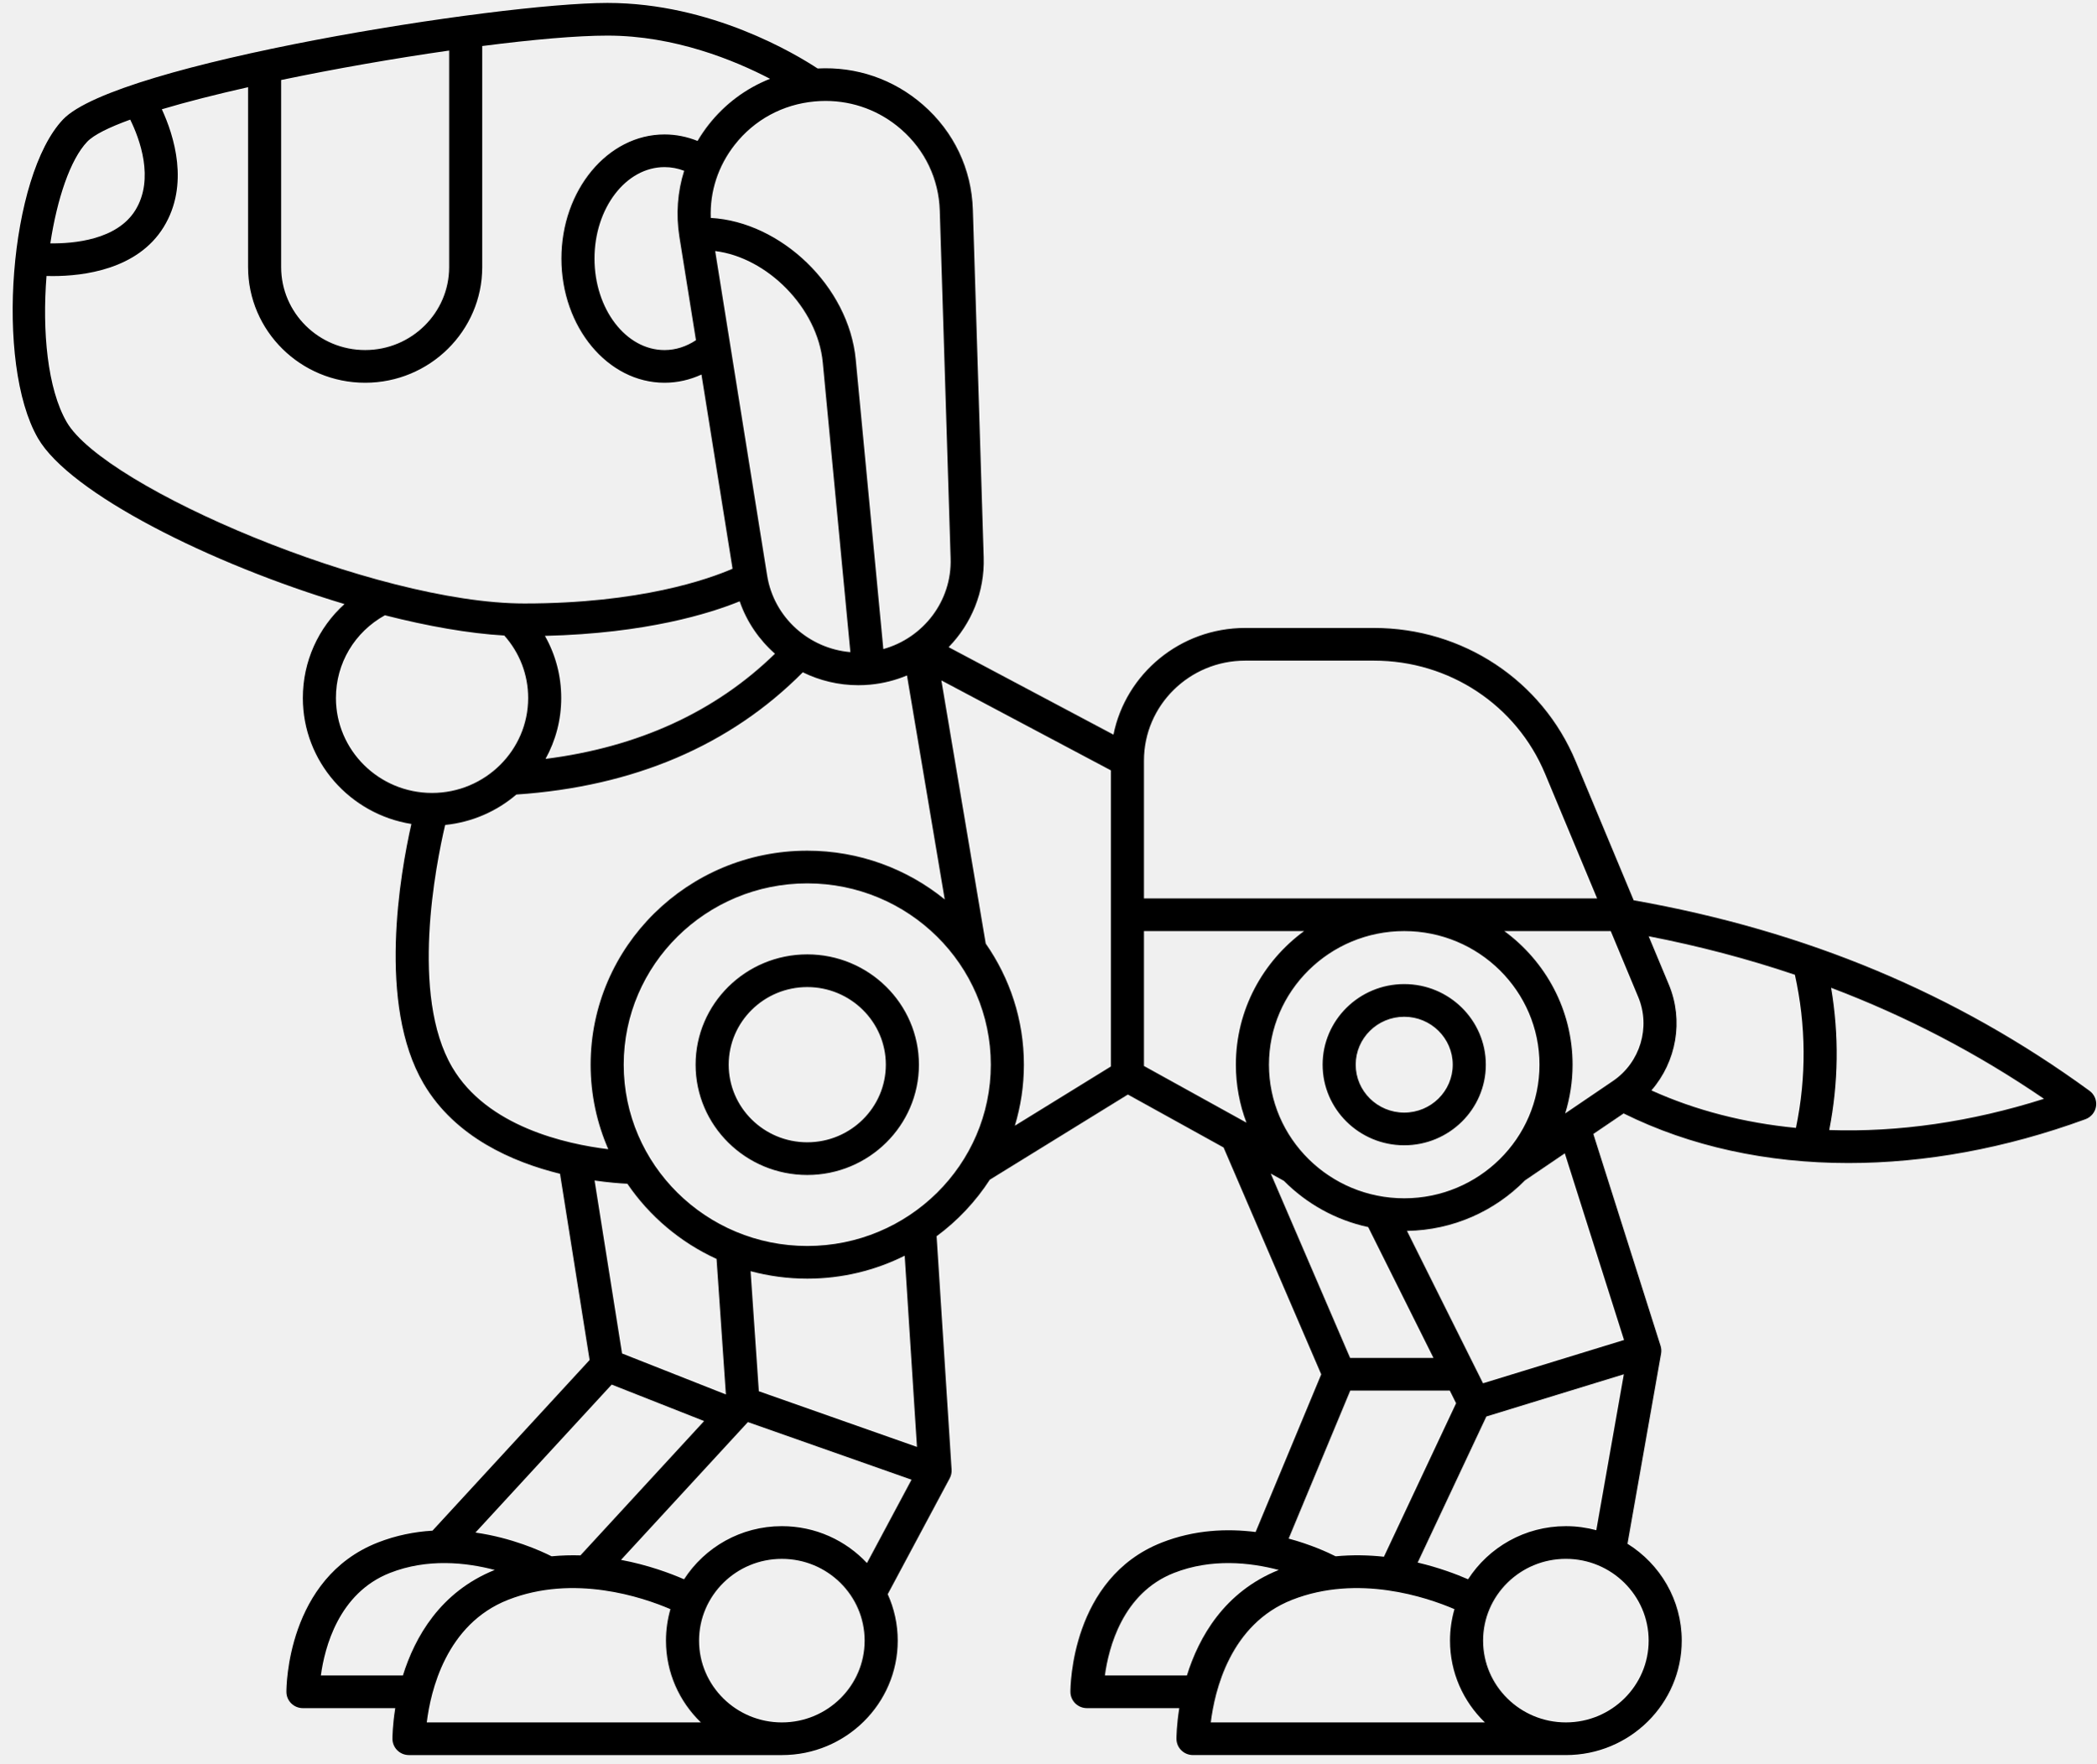
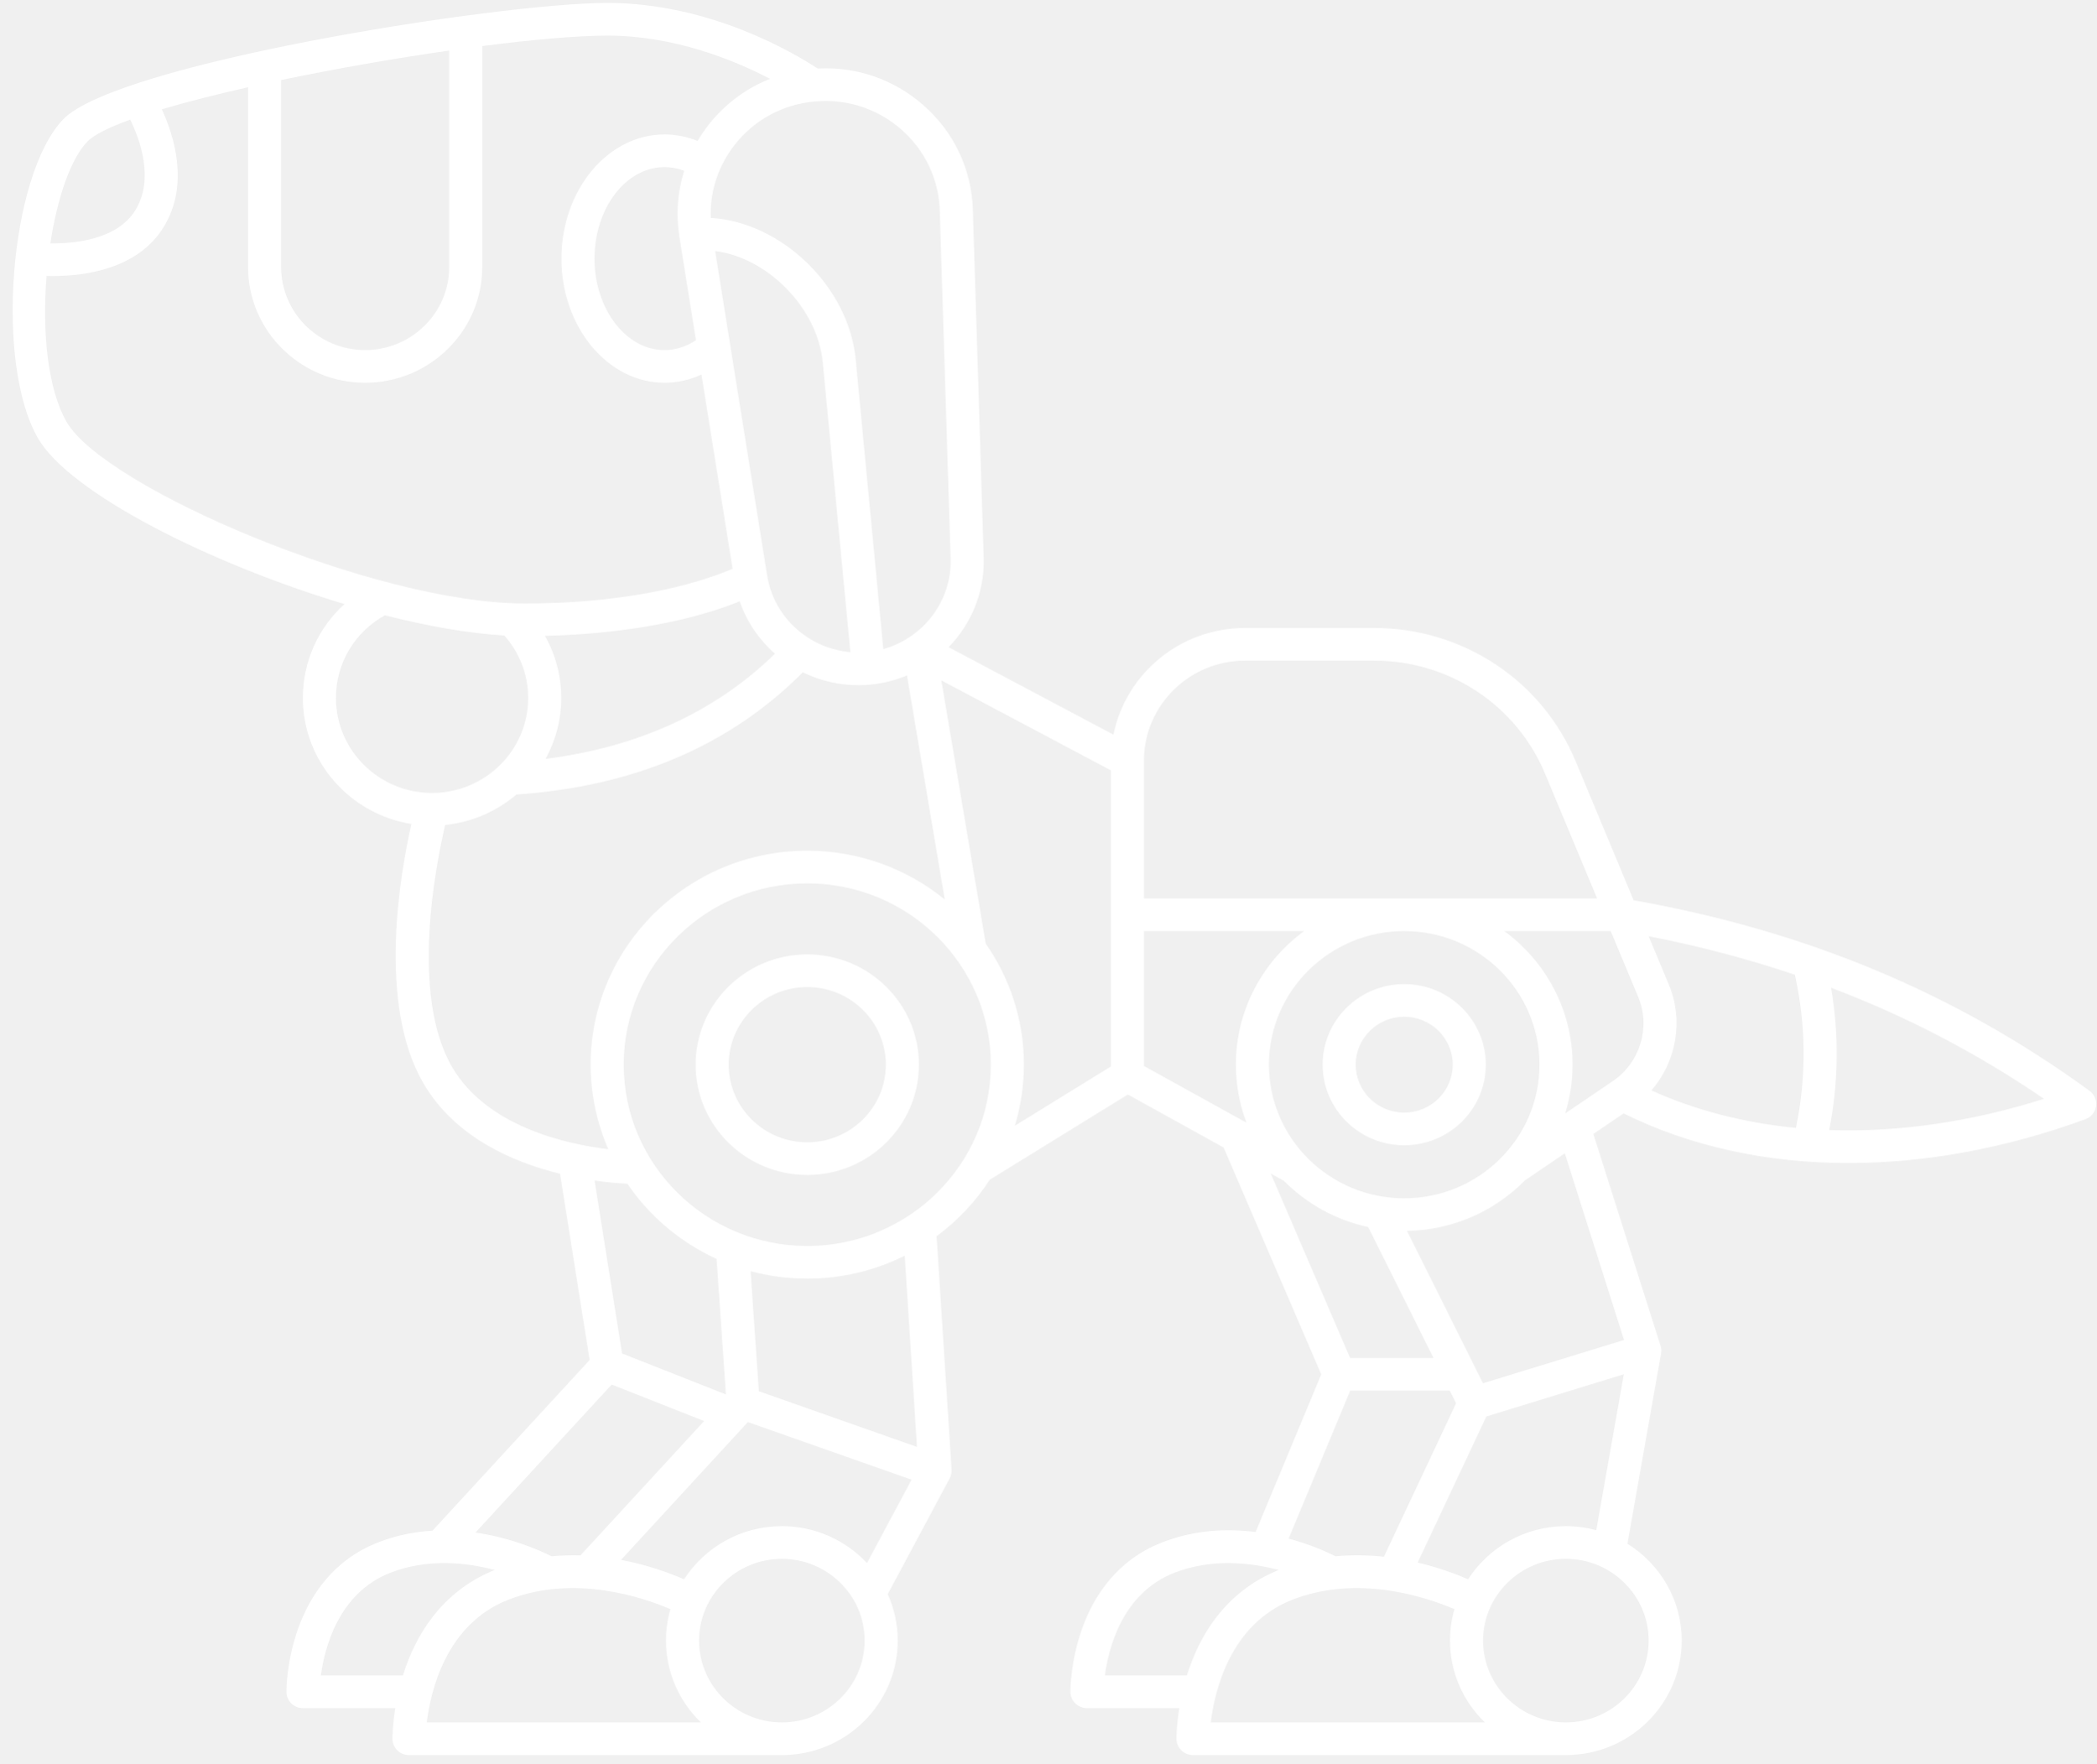
<svg xmlns="http://www.w3.org/2000/svg" width="145" height="122" viewBox="0 0 145 122" fill="none">
-   <path d="M97.136 79.23C100.249 79.23 102.781 76.729 102.781 73.654C102.781 70.58 100.249 68.079 97.136 68.079C94.024 68.079 91.492 70.58 91.492 73.654C91.492 76.729 94.024 79.23 97.136 79.23ZM97.136 70.339C98.987 70.339 100.493 71.826 100.493 73.654C100.493 75.483 98.987 76.97 97.136 76.97C95.286 76.97 93.78 75.483 93.78 73.654C93.78 71.826 95.286 70.339 97.136 70.339ZM144.538 75.46C135.277 68.708 124.955 64.398 113.009 62.282L108.997 52.665C106.659 47.062 101.185 43.442 95.05 43.442H86.131C81.632 43.442 77.871 46.619 77.023 50.822L65.62 44.77C67.188 43.16 68.12 40.954 68.046 38.567L67.296 14.503C67.208 11.688 65.983 9.112 63.845 7.248C61.815 5.478 59.242 4.596 56.557 4.738C55.079 3.763 49.191 0.202 42.018 0.202C34.51 0.202 8.04 4.391 4.362 8.26C0.655 12.157 -0.367 25.144 2.625 30.316C4.817 34.105 14.503 38.994 23.829 41.787C22.012 43.43 20.948 45.758 20.948 48.286C20.948 52.674 24.206 56.324 28.457 57.001C27.688 60.392 26.073 69.482 29.306 74.974C31.482 78.671 35.462 80.396 38.739 81.202L40.785 94.085L29.916 105.892C28.69 105.966 27.409 106.211 26.127 106.715C19.849 109.182 19.809 116.724 19.811 117.044C19.813 117.666 20.325 118.169 20.955 118.169H27.341C27.151 119.353 27.146 120.183 27.146 120.29C27.149 120.913 27.66 121.416 28.29 121.416H54.084C58.504 121.416 62.099 117.864 62.099 113.498C62.099 112.355 61.851 111.268 61.407 110.286L65.695 102.267C65.793 102.083 65.838 101.875 65.825 101.667L64.788 85.522C66.241 84.451 67.488 83.124 68.468 81.612L78.02 75.719L84.642 79.383L91.396 95.077L86.857 105.985C84.896 105.736 82.63 105.823 80.362 106.715C74.085 109.182 74.044 116.723 74.046 117.043C74.049 117.666 74.56 118.169 75.19 118.169H81.576C81.386 119.352 81.381 120.183 81.381 120.29C81.384 120.913 81.895 121.415 82.525 121.415H108.319C112.739 121.415 116.334 117.864 116.334 113.498C116.334 110.678 114.834 108.2 112.581 106.797L114.905 93.638C114.936 93.46 114.924 93.278 114.87 93.105L110.219 78.447L112.313 77.026C116.916 79.31 122.229 80.459 127.867 80.459C133.154 80.459 138.724 79.452 144.256 77.428C144.65 77.284 144.933 76.938 144.992 76.527C145.051 76.116 144.876 75.706 144.538 75.46ZM124.161 67.433C124.942 70.95 124.966 74.507 124.234 78.028C120.665 77.681 117.291 76.817 114.236 75.435C115.96 73.45 116.483 70.607 115.441 68.11L114.047 64.769C117.561 65.452 120.925 66.34 124.161 67.433ZM86.131 45.702H95.051C100.255 45.702 104.898 48.773 106.881 53.526L110.48 62.151H79.132V52.616C79.132 48.804 82.272 45.702 86.131 45.702ZM106.494 73.654C106.494 78.751 102.296 82.898 97.136 82.898C91.977 82.898 87.779 78.751 87.779 73.654C87.779 68.558 91.977 64.411 97.136 64.411C102.296 64.411 106.494 68.558 106.494 73.654ZM62.332 8.943C63.99 10.389 64.941 12.388 65.009 14.573L65.759 38.637C65.851 41.572 63.875 44.132 61.103 44.902L59.194 24.873C58.711 19.799 54.01 15.343 49.166 15.075C49.098 13.25 49.671 11.482 50.825 10.013C52.181 8.286 54.142 7.223 56.344 7.018C56.6 6.994 56.855 6.982 57.108 6.982C59.035 6.983 60.866 7.665 62.332 8.943ZM51.166 41.598C51.657 43.02 52.511 44.259 53.608 45.223C49.48 49.249 44.152 51.687 37.736 52.5C38.428 51.247 38.822 49.811 38.822 48.286C38.822 46.757 38.429 45.288 37.694 43.989C44.698 43.82 49.115 42.435 51.166 41.598ZM53.066 39.817L49.471 17.367C53.06 17.805 56.554 21.28 56.916 25.085L58.824 45.114C55.957 44.867 53.531 42.717 53.066 39.817ZM46.998 16.39L48.142 23.534C47.469 23.98 46.728 24.217 45.969 24.217C43.297 24.217 41.123 21.378 41.123 17.888C41.123 14.399 43.297 11.56 45.969 11.56C46.434 11.56 46.888 11.646 47.325 11.814C46.865 13.272 46.748 14.827 46.998 16.39ZM19.447 5.535C23.214 4.749 27.299 4.036 31.069 3.496V18.477C31.069 21.642 28.462 24.216 25.258 24.216C22.054 24.216 19.447 21.642 19.447 18.477V5.535ZM6.029 9.807C6.485 9.328 7.536 8.809 9.007 8.275C9.655 9.593 10.7 12.367 9.364 14.537C8.098 16.592 5.114 16.856 3.48 16.835C3.952 13.747 4.859 11.038 6.029 9.807ZM4.612 29.195C3.28 26.893 2.913 22.909 3.218 19.091C3.351 19.095 3.489 19.098 3.638 19.098C5.778 19.098 9.513 18.644 11.318 15.711C13.126 12.776 12.027 9.362 11.194 7.559C12.916 7.045 14.953 6.528 17.159 6.031V18.477C17.159 22.888 20.792 26.477 25.258 26.477C29.724 26.477 33.357 22.888 33.357 18.477V3.184C36.858 2.733 39.939 2.462 42.018 2.462C46.671 2.462 50.822 4.176 53.267 5.451C51.609 6.107 50.15 7.186 49.018 8.627C48.734 8.988 48.481 9.364 48.252 9.75C47.52 9.456 46.748 9.3 45.97 9.3C42.036 9.3 38.835 13.153 38.835 17.888C38.835 22.624 42.036 26.477 45.97 26.477C46.855 26.477 47.716 26.28 48.523 25.91L50.674 39.344C49.006 40.069 44.281 41.748 36.27 41.748C25.977 41.748 7.241 33.74 4.612 29.195ZM23.236 48.286C23.236 45.886 24.526 43.727 26.625 42.563C29.586 43.318 32.426 43.821 34.883 43.965C35.947 45.162 36.534 46.678 36.534 48.286C36.534 51.908 33.551 54.855 29.885 54.855C26.218 54.855 23.236 51.908 23.236 48.286ZM31.284 73.838C28.346 68.846 30.155 59.781 30.792 57.069C32.665 56.882 34.368 56.119 35.719 54.965C43.853 54.414 50.511 51.57 55.533 46.508C56.701 47.081 58.008 47.401 59.373 47.401C59.642 47.401 59.914 47.389 60.188 47.363C61.089 47.279 61.945 47.059 62.74 46.727L65.352 62.224C62.763 60.118 59.449 58.851 55.841 58.851C47.578 58.851 40.856 65.492 40.856 73.654C40.856 75.731 41.293 77.707 42.077 79.502C39.148 79.148 33.699 77.942 31.284 73.838ZM43.397 81.891C44.925 84.137 47.061 85.946 49.568 87.093L50.213 96.469L43.029 93.633L41.128 81.667C42.09 81.806 42.883 81.866 43.397 81.891ZM42.312 95.785L48.706 98.308L40.151 107.601C39.504 107.581 38.836 107.6 38.155 107.664C37.381 107.274 35.403 106.384 32.888 106.022L42.312 95.785ZM22.194 115.909C22.452 114.002 23.411 110.215 26.972 108.815C29.568 107.795 32.238 108.086 34.222 108.609C30.455 110.123 28.693 113.263 27.869 115.909H22.194V115.909ZM29.52 119.156C29.783 117.001 30.847 112.365 35.144 110.676C39.711 108.882 44.467 110.501 46.376 111.321C46.176 112.013 46.068 112.743 46.068 113.498C46.068 115.712 46.993 117.717 48.482 119.155H29.52V119.156ZM54.084 119.156C50.926 119.156 48.356 116.618 48.356 113.498C48.356 110.379 50.926 107.841 54.084 107.841C57.242 107.841 59.811 110.379 59.811 113.498C59.811 116.618 57.242 119.156 54.084 119.156ZM54.084 105.58C51.243 105.58 48.743 107.047 47.319 109.255C46.367 108.84 44.829 108.265 42.957 107.912L51.734 98.379L63.054 102.365L59.971 108.132C58.505 106.564 56.409 105.58 54.084 105.58ZM63.431 100.098L52.491 96.246L51.92 87.94C53.171 88.275 54.485 88.457 55.842 88.457C58.265 88.457 60.554 87.883 62.582 86.869L63.431 100.098ZM55.842 86.197C48.84 86.197 43.144 80.57 43.144 73.654C43.144 66.738 48.84 61.111 55.842 61.111C62.843 61.111 68.539 66.738 68.539 73.654C68.539 80.57 62.843 86.197 55.842 86.197ZM68.186 65.276L65.118 47.069L76.844 53.292V73.78L70.202 77.877C70.606 76.538 70.827 75.121 70.827 73.654C70.827 70.546 69.85 67.66 68.186 65.276ZM79.132 64.411H90.213C87.35 66.509 85.491 69.871 85.491 73.654C85.491 75.065 85.751 76.417 86.224 77.667L79.132 73.744V64.411ZM87.905 81.188L88.817 81.693C90.377 83.268 92.39 84.403 94.646 84.89L99.161 93.94H93.393L87.905 81.188ZM93.403 96.2H100.289L100.726 97.076L95.733 107.695C94.681 107.581 93.555 107.554 92.391 107.665C91.839 107.386 90.676 106.853 89.142 106.439L93.403 96.2ZM76.429 115.909C76.687 114.002 77.647 110.215 81.208 108.815C83.803 107.796 86.472 108.086 88.456 108.61C84.689 110.124 82.928 113.263 82.104 115.909H76.429V115.909ZM83.755 119.156C84.018 117.001 85.082 112.365 89.379 110.676C93.946 108.882 98.702 110.501 100.612 111.321C100.411 112.013 100.304 112.743 100.304 113.498C100.304 115.712 101.228 117.717 102.717 119.155H83.755V119.156ZM114.046 113.498C114.046 116.617 111.477 119.155 108.319 119.155C105.16 119.155 102.592 116.617 102.592 113.498C102.592 110.378 105.161 107.84 108.319 107.84C111.477 107.84 114.046 110.378 114.046 113.498ZM108.319 105.58C105.478 105.58 102.978 107.047 101.554 109.255C100.755 108.906 99.542 108.446 98.067 108.098L102.819 97.992L112.329 95.072L110.424 105.859C109.752 105.679 109.047 105.58 108.319 105.58ZM112.343 92.701L102.588 95.696L97.328 85.153C100.525 85.102 103.411 83.773 105.488 81.66L108.246 79.787L112.343 92.701ZM108.27 77.029C108.602 75.961 108.782 74.828 108.782 73.654C108.782 69.871 106.922 66.509 104.059 64.411H111.423L113.325 68.972C114.196 71.06 113.461 73.503 111.578 74.782L108.27 77.029ZM126.536 78.177C127.179 74.906 127.222 71.608 126.666 68.334C131.896 70.316 136.783 72.863 141.392 76.016C136.333 77.623 131.291 78.34 126.536 78.177ZM55.842 66.024C51.583 66.024 48.118 69.447 48.118 73.654C48.118 77.862 51.583 81.285 55.842 81.285C60.1 81.285 63.565 77.862 63.565 73.654C63.565 69.447 60.1 66.024 55.842 66.024ZM55.842 79.024C52.844 79.024 50.406 76.616 50.406 73.654C50.406 70.694 52.844 68.285 55.842 68.285C58.839 68.285 61.277 70.694 61.277 73.654C61.277 76.615 58.839 79.024 55.842 79.024Z" fill="black" />
+   <path d="M97.136 79.23C100.249 79.23 102.781 76.729 102.781 73.654C102.781 70.58 100.249 68.079 97.136 68.079C94.024 68.079 91.492 70.58 91.492 73.654C91.492 76.729 94.024 79.23 97.136 79.23ZM97.136 70.339C98.987 70.339 100.493 71.826 100.493 73.654C100.493 75.483 98.987 76.97 97.136 76.97C95.286 76.97 93.78 75.483 93.78 73.654C93.78 71.826 95.286 70.339 97.136 70.339ZM144.538 75.46C135.277 68.708 124.955 64.398 113.009 62.282L108.997 52.665C106.659 47.062 101.185 43.442 95.05 43.442H86.131C81.632 43.442 77.871 46.619 77.023 50.822L65.62 44.77C67.188 43.16 68.12 40.954 68.046 38.567L67.296 14.503C67.208 11.688 65.983 9.112 63.845 7.248C61.815 5.478 59.242 4.596 56.557 4.738C55.079 3.763 49.191 0.202 42.018 0.202C34.51 0.202 8.04 4.391 4.362 8.26C0.655 12.157 -0.367 25.144 2.625 30.316C4.817 34.105 14.503 38.994 23.829 41.787C22.012 43.43 20.948 45.758 20.948 48.286C20.948 52.674 24.206 56.324 28.457 57.001C27.688 60.392 26.073 69.482 29.306 74.974C31.482 78.671 35.462 80.396 38.739 81.202L40.785 94.085L29.916 105.892C28.69 105.966 27.409 106.211 26.127 106.715C19.849 109.182 19.809 116.724 19.811 117.044C19.813 117.666 20.325 118.169 20.955 118.169H27.341C27.151 119.353 27.146 120.183 27.146 120.29C27.149 120.913 27.66 121.416 28.29 121.416H54.084C58.504 121.416 62.099 117.864 62.099 113.498C62.099 112.355 61.851 111.268 61.407 110.286L65.695 102.267C65.793 102.083 65.838 101.875 65.825 101.667L64.788 85.522C66.241 84.451 67.488 83.124 68.468 81.612L78.02 75.719L84.642 79.383L91.396 95.077L86.857 105.985C84.896 105.736 82.63 105.823 80.362 106.715C74.085 109.182 74.044 116.723 74.046 117.043C74.049 117.666 74.56 118.169 75.19 118.169H81.576C81.386 119.352 81.381 120.183 81.381 120.29C81.384 120.913 81.895 121.415 82.525 121.415H108.319C112.739 121.415 116.334 117.864 116.334 113.498C116.334 110.678 114.834 108.2 112.581 106.797L114.905 93.638C114.936 93.46 114.924 93.278 114.87 93.105L110.219 78.447L112.313 77.026C116.916 79.31 122.229 80.459 127.867 80.459C133.154 80.459 138.724 79.452 144.256 77.428C144.65 77.284 144.933 76.938 144.992 76.527C145.051 76.116 144.876 75.706 144.538 75.46ZM124.161 67.433C124.942 70.95 124.966 74.507 124.234 78.028C120.665 77.681 117.291 76.817 114.236 75.435C115.96 73.45 116.483 70.607 115.441 68.11L114.047 64.769C117.561 65.452 120.925 66.34 124.161 67.433ZM86.131 45.702H95.051C100.255 45.702 104.898 48.773 106.881 53.526L110.48 62.151H79.132V52.616C79.132 48.804 82.272 45.702 86.131 45.702ZM106.494 73.654C106.494 78.751 102.296 82.898 97.136 82.898C91.977 82.898 87.779 78.751 87.779 73.654C87.779 68.558 91.977 64.411 97.136 64.411C102.296 64.411 106.494 68.558 106.494 73.654ZM62.332 8.943C63.99 10.389 64.941 12.388 65.009 14.573L65.759 38.637C65.851 41.572 63.875 44.132 61.103 44.902L59.194 24.873C58.711 19.799 54.01 15.343 49.166 15.075C49.098 13.25 49.671 11.482 50.825 10.013C52.181 8.286 54.142 7.223 56.344 7.018C56.6 6.994 56.855 6.982 57.108 6.982C59.035 6.983 60.866 7.665 62.332 8.943ZM51.166 41.598C51.657 43.02 52.511 44.259 53.608 45.223C49.48 49.249 44.152 51.687 37.736 52.5C38.428 51.247 38.822 49.811 38.822 48.286C38.822 46.757 38.429 45.288 37.694 43.989C44.698 43.82 49.115 42.435 51.166 41.598ZM53.066 39.817L49.471 17.367C53.06 17.805 56.554 21.28 56.916 25.085L58.824 45.114C55.957 44.867 53.531 42.717 53.066 39.817ZM46.998 16.39L48.142 23.534C47.469 23.98 46.728 24.217 45.969 24.217C43.297 24.217 41.123 21.378 41.123 17.888C41.123 14.399 43.297 11.56 45.969 11.56C46.434 11.56 46.888 11.646 47.325 11.814C46.865 13.272 46.748 14.827 46.998 16.39ZM19.447 5.535C23.214 4.749 27.299 4.036 31.069 3.496V18.477C31.069 21.642 28.462 24.216 25.258 24.216C22.054 24.216 19.447 21.642 19.447 18.477V5.535ZM6.029 9.807C6.485 9.328 7.536 8.809 9.007 8.275C9.655 9.593 10.7 12.367 9.364 14.537C8.098 16.592 5.114 16.856 3.48 16.835C3.952 13.747 4.859 11.038 6.029 9.807ZM4.612 29.195C3.28 26.893 2.913 22.909 3.218 19.091C3.351 19.095 3.489 19.098 3.638 19.098C5.778 19.098 9.513 18.644 11.318 15.711C13.126 12.776 12.027 9.362 11.194 7.559C12.916 7.045 14.953 6.528 17.159 6.031V18.477C17.159 22.888 20.792 26.477 25.258 26.477C29.724 26.477 33.357 22.888 33.357 18.477V3.184C36.858 2.733 39.939 2.462 42.018 2.462C46.671 2.462 50.822 4.176 53.267 5.451C51.609 6.107 50.15 7.186 49.018 8.627C48.734 8.988 48.481 9.364 48.252 9.75C47.52 9.456 46.748 9.3 45.97 9.3C42.036 9.3 38.835 13.153 38.835 17.888C38.835 22.624 42.036 26.477 45.97 26.477C46.855 26.477 47.716 26.28 48.523 25.91L50.674 39.344C49.006 40.069 44.281 41.748 36.27 41.748C25.977 41.748 7.241 33.74 4.612 29.195ZM23.236 48.286C23.236 45.886 24.526 43.727 26.625 42.563C29.586 43.318 32.426 43.821 34.883 43.965C35.947 45.162 36.534 46.678 36.534 48.286C36.534 51.908 33.551 54.855 29.885 54.855C26.218 54.855 23.236 51.908 23.236 48.286ZM31.284 73.838C28.346 68.846 30.155 59.781 30.792 57.069C32.665 56.882 34.368 56.119 35.719 54.965C43.853 54.414 50.511 51.57 55.533 46.508C56.701 47.081 58.008 47.401 59.373 47.401C59.642 47.401 59.914 47.389 60.188 47.363C61.089 47.279 61.945 47.059 62.74 46.727L65.352 62.224C62.763 60.118 59.449 58.851 55.841 58.851C47.578 58.851 40.856 65.492 40.856 73.654C40.856 75.731 41.293 77.707 42.077 79.502C39.148 79.148 33.699 77.942 31.284 73.838ZM43.397 81.891C44.925 84.137 47.061 85.946 49.568 87.093L50.213 96.469L43.029 93.633L41.128 81.667C42.09 81.806 42.883 81.866 43.397 81.891ZM42.312 95.785L48.706 98.308L40.151 107.601C39.504 107.581 38.836 107.6 38.155 107.664C37.381 107.274 35.403 106.384 32.888 106.022L42.312 95.785ZM22.194 115.909C22.452 114.002 23.411 110.215 26.972 108.815C29.568 107.795 32.238 108.086 34.222 108.609C30.455 110.123 28.693 113.263 27.869 115.909H22.194V115.909ZM29.52 119.156C29.783 117.001 30.847 112.365 35.144 110.676C39.711 108.882 44.467 110.501 46.376 111.321C46.176 112.013 46.068 112.743 46.068 113.498C46.068 115.712 46.993 117.717 48.482 119.155H29.52V119.156ZM54.084 119.156C50.926 119.156 48.356 116.618 48.356 113.498C48.356 110.379 50.926 107.841 54.084 107.841C57.242 107.841 59.811 110.379 59.811 113.498C59.811 116.618 57.242 119.156 54.084 119.156ZM54.084 105.58C51.243 105.58 48.743 107.047 47.319 109.255C46.367 108.84 44.829 108.265 42.957 107.912L51.734 98.379L63.054 102.365L59.971 108.132C58.505 106.564 56.409 105.58 54.084 105.58ZM63.431 100.098L52.491 96.246L51.92 87.94C53.171 88.275 54.485 88.457 55.842 88.457C58.265 88.457 60.554 87.883 62.582 86.869L63.431 100.098ZM55.842 86.197C48.84 86.197 43.144 80.57 43.144 73.654C43.144 66.738 48.84 61.111 55.842 61.111C62.843 61.111 68.539 66.738 68.539 73.654C68.539 80.57 62.843 86.197 55.842 86.197ZM68.186 65.276L65.118 47.069L76.844 53.292V73.78L70.202 77.877C70.606 76.538 70.827 75.121 70.827 73.654C70.827 70.546 69.85 67.66 68.186 65.276ZM79.132 64.411H90.213C87.35 66.509 85.491 69.871 85.491 73.654C85.491 75.065 85.751 76.417 86.224 77.667L79.132 73.744V64.411ZM87.905 81.188L88.817 81.693C90.377 83.268 92.39 84.403 94.646 84.89L99.161 93.94H93.393L87.905 81.188ZM93.403 96.2H100.289L100.726 97.076L95.733 107.695C94.681 107.581 93.555 107.554 92.391 107.665C91.839 107.386 90.676 106.853 89.142 106.439L93.403 96.2ZM76.429 115.909C76.687 114.002 77.647 110.215 81.208 108.815C83.803 107.796 86.472 108.086 88.456 108.61C84.689 110.124 82.928 113.263 82.104 115.909H76.429V115.909ZM83.755 119.156C84.018 117.001 85.082 112.365 89.379 110.676C93.946 108.882 98.702 110.501 100.612 111.321C100.411 112.013 100.304 112.743 100.304 113.498C100.304 115.712 101.228 117.717 102.717 119.155H83.755V119.156ZM114.046 113.498C114.046 116.617 111.477 119.155 108.319 119.155C105.16 119.155 102.592 116.617 102.592 113.498C102.592 110.378 105.161 107.84 108.319 107.84C111.477 107.84 114.046 110.378 114.046 113.498ZM108.319 105.58C105.478 105.58 102.978 107.047 101.554 109.255C100.755 108.906 99.542 108.446 98.067 108.098L102.819 97.992L112.329 95.072L110.424 105.859C109.752 105.679 109.047 105.58 108.319 105.58ZM112.343 92.701L102.588 95.696L97.328 85.153C100.525 85.102 103.411 83.773 105.488 81.66L108.246 79.787L112.343 92.701ZM108.27 77.029C108.602 75.961 108.782 74.828 108.782 73.654C108.782 69.871 106.922 66.509 104.059 64.411H111.423L113.325 68.972C114.196 71.06 113.461 73.503 111.578 74.782L108.27 77.029ZM126.536 78.177C127.179 74.906 127.222 71.608 126.666 68.334C131.896 70.316 136.783 72.863 141.392 76.016C136.333 77.623 131.291 78.34 126.536 78.177ZM55.842 66.024C51.583 66.024 48.118 69.447 48.118 73.654C48.118 77.862 51.583 81.285 55.842 81.285C60.1 81.285 63.565 77.862 63.565 73.654C63.565 69.447 60.1 66.024 55.842 66.024ZM55.842 79.024C52.844 79.024 50.406 76.616 50.406 73.654C50.406 70.694 52.844 68.285 55.842 68.285C58.839 68.285 61.277 70.694 61.277 73.654C61.277 76.615 58.839 79.024 55.842 79.024Z" fill="white" />
</svg>
